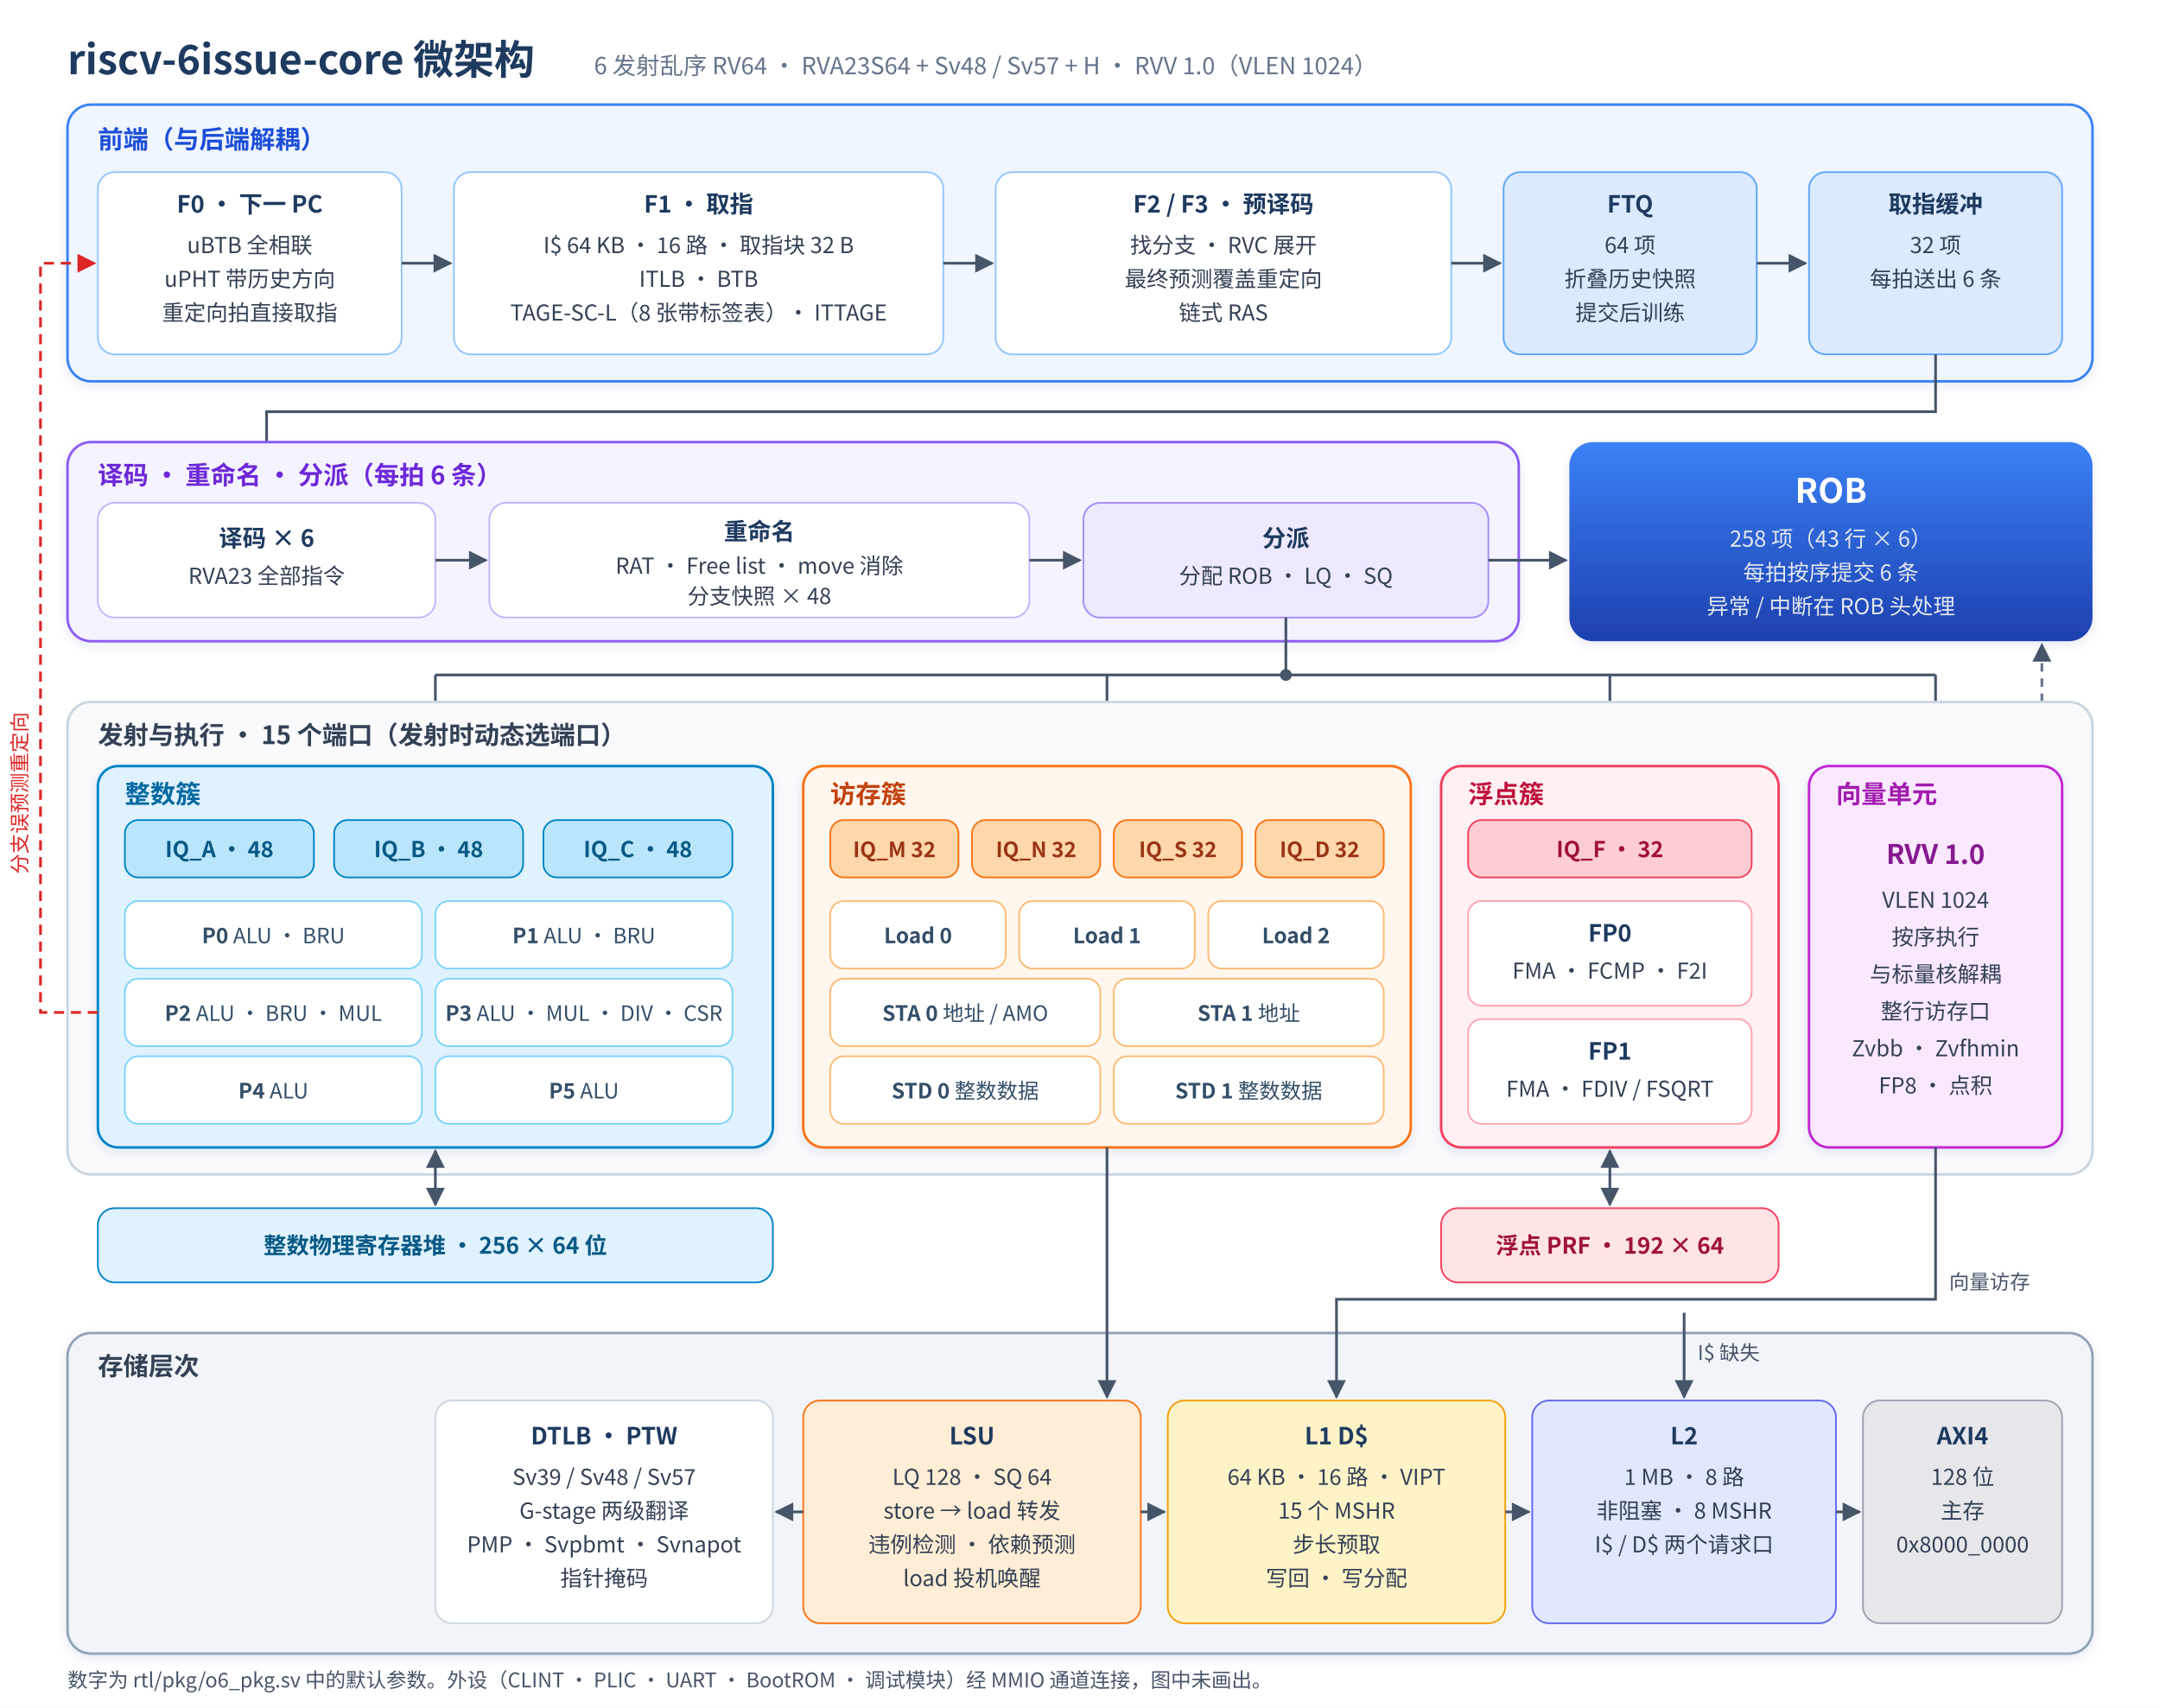
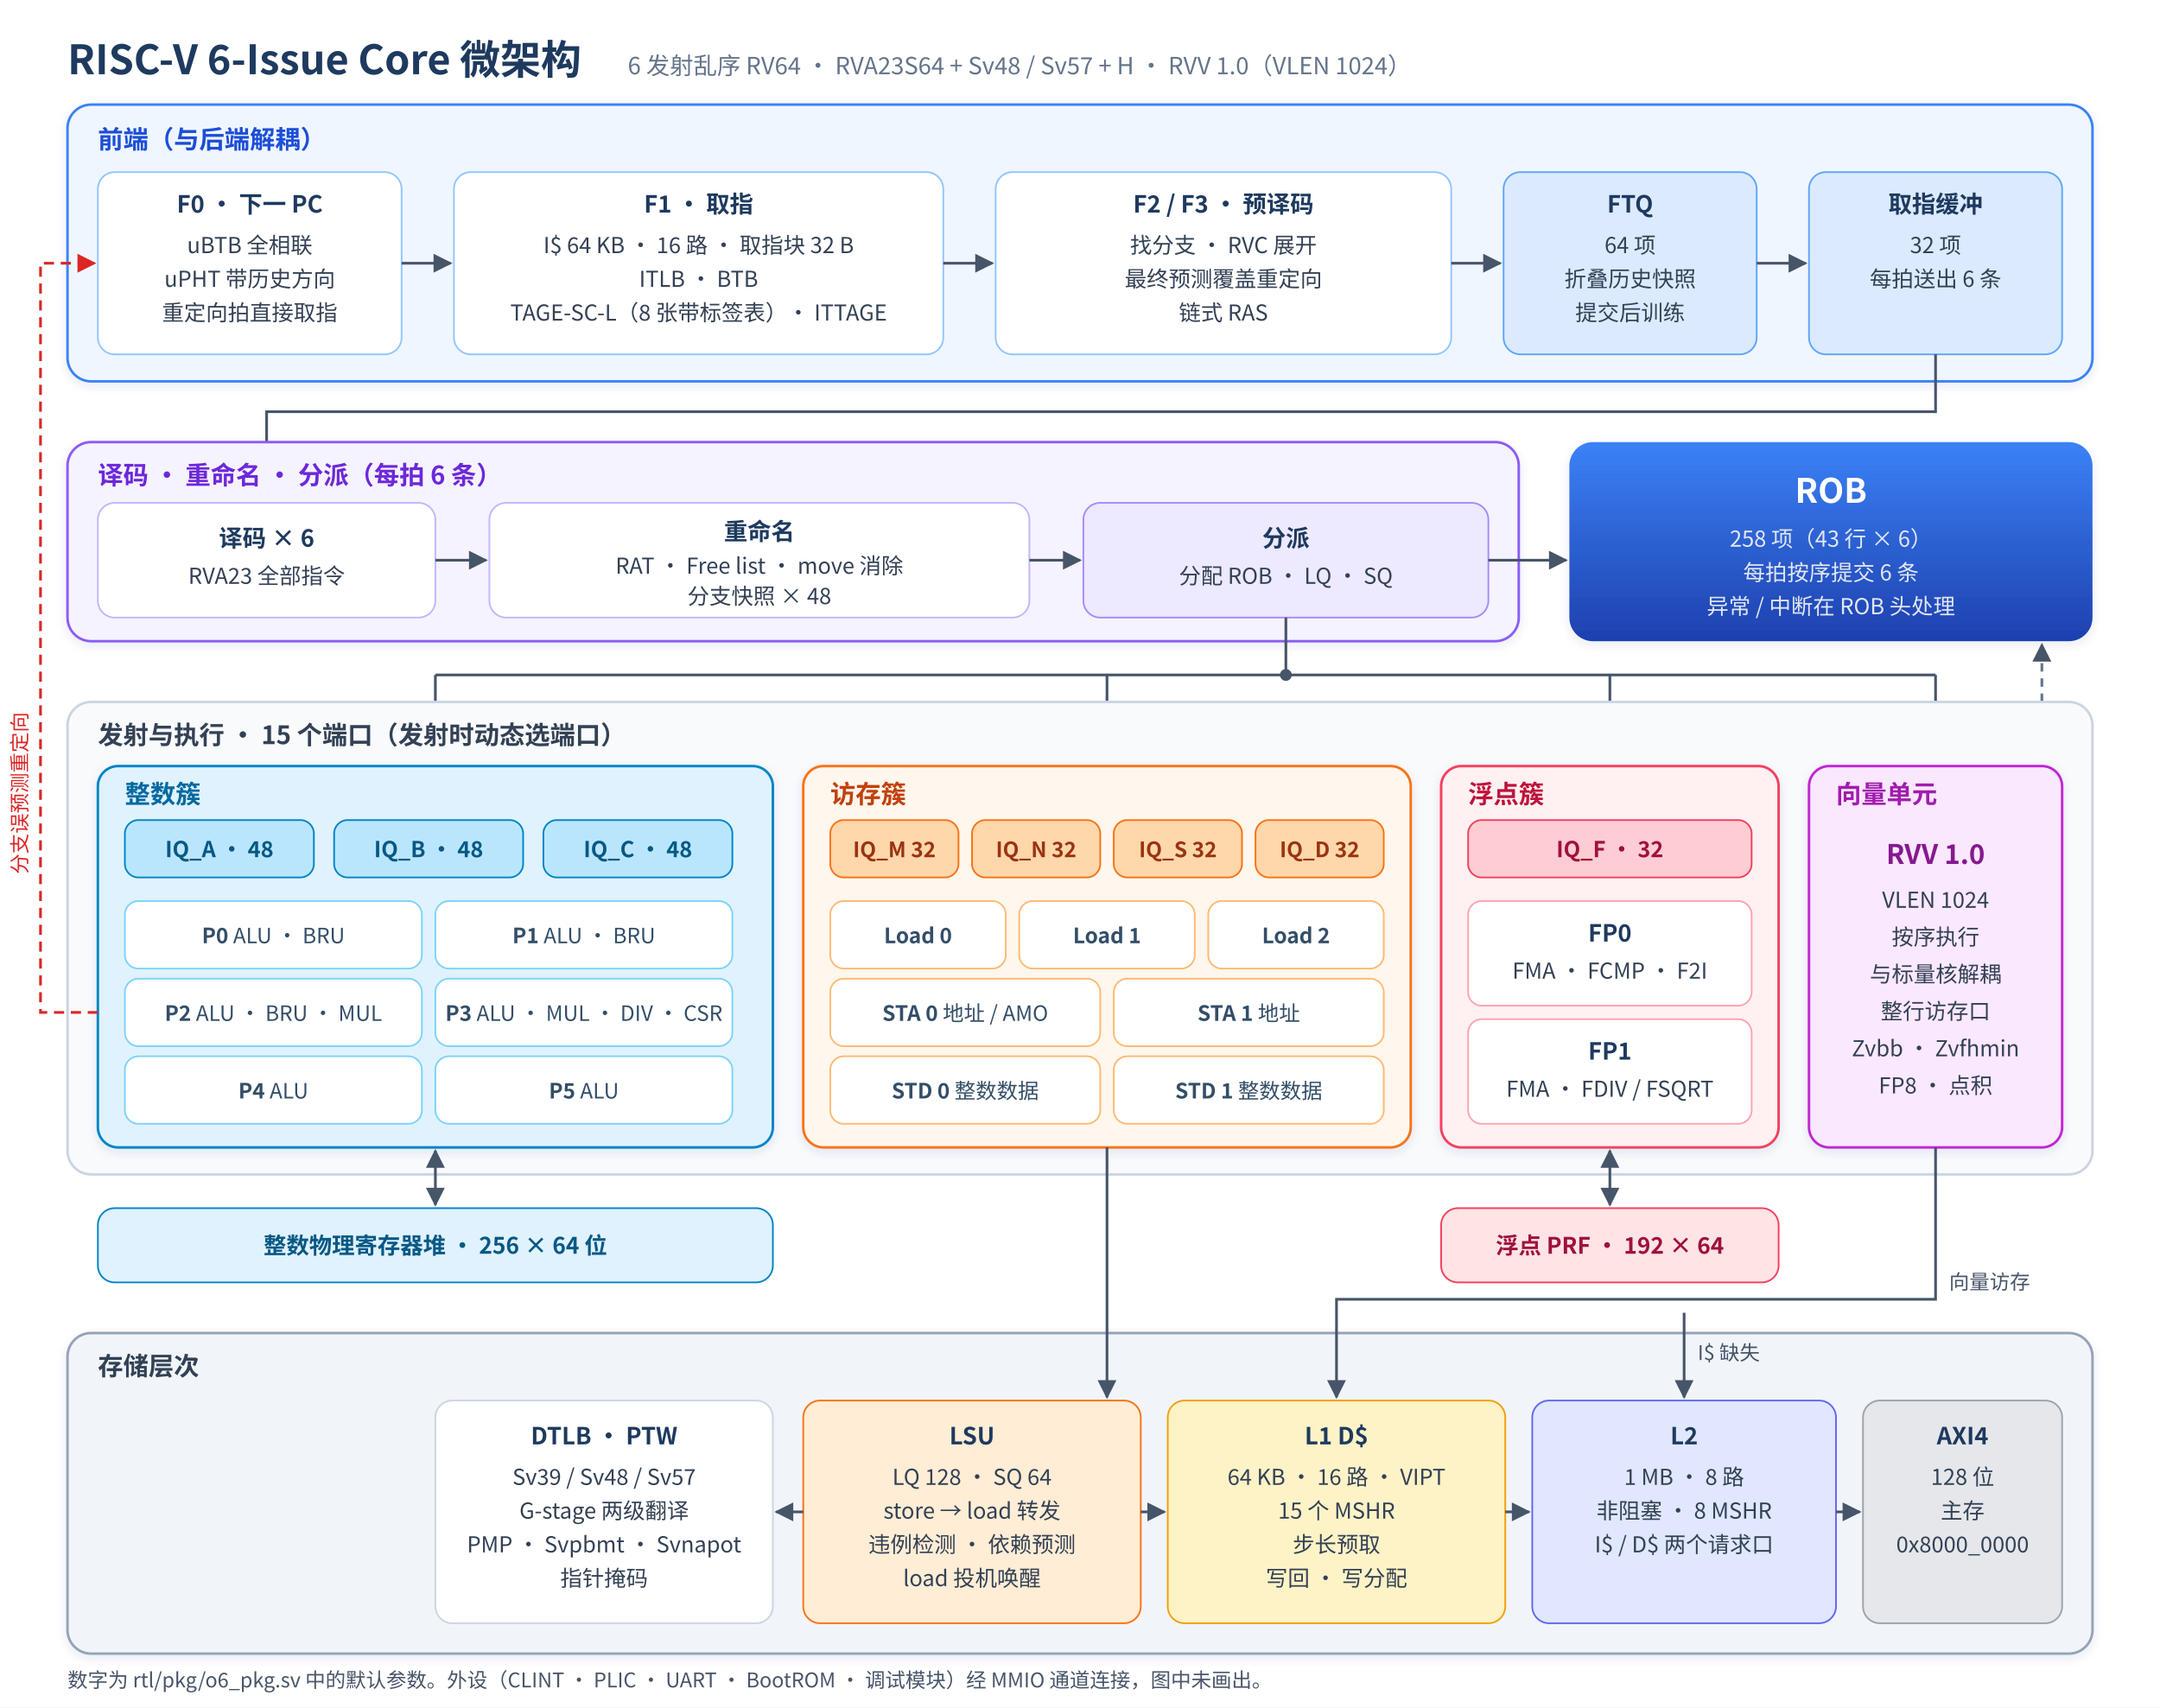
<svg xmlns="http://www.w3.org/2000/svg" viewBox="0 0 1280 1012" width="1280" height="1012" font-family="'Segoe UI','PingFang SC','Microsoft YaHei','Noto Sans CJK SC','Source Han Sans SC',sans-serif">
  <defs>
    <marker id="ar" viewBox="0 0 10 10" refX="9" refY="5" markerWidth="7" markerHeight="7" orient="auto-start-reverse">
      <path d="M0,0 L10,5 L0,10 z" fill="#475569" />
    </marker>
    <marker id="arr" viewBox="0 0 10 10" refX="9" refY="5" markerWidth="7" markerHeight="7" orient="auto-start-reverse">
      <path d="M0,0 L10,5 L0,10 z" fill="#DC2626" />
    </marker>
    <filter id="sh" x="-3%" y="-6%" width="106%" height="116%">
      <feDropShadow dx="0" dy="2" stdDeviation="3" flood-color="#1E3A8A" flood-opacity="0.10" />
    </filter>
    <linearGradient id="gRob" x1="0" y1="0" x2="0" y2="1">
      <stop offset="0" stop-color="#3B82F6" />
      <stop offset="1" stop-color="#1E40AF" />
    </linearGradient>
    <style>
      .t  { font-size: 13px; fill: #334155; }
      .tb { font-size: 14px; font-weight: 700; fill: #1E3A5F; }
      .h  { font-size: 15px; font-weight: 700; }
      .s  { font-size: 12px; fill: #475569; }
      .c  { text-anchor: middle; }
      .ln { stroke: #475569; stroke-width: 1.6; fill: none; }
    </style>
  </defs>
  <rect x="0" y="0" width="1280" height="1012" fill="#FFFFFF" />
-   <text x="40" y="44" font-size="24" font-weight="800" fill="#1E3A5F">riscv-6issue-core 微架构</text>
-   <text x="352" y="44" font-size="14" fill="#64748B">6 发射乱序 RV64 · RVA23S64 + Sv48 / Sv57 + H · RVV 1.0（VLEN 1024）</text>
+   <text x="40" y="44" font-size="24" font-weight="800" fill="#1E3A5F">RISC-V 6-Issue Core 微架构</text>
+   <text x="372" y="44" font-size="14" fill="#64748B">6 发射乱序 RV64 · RVA23S64 + Sv48 / Sv57 + H · RVV 1.0（VLEN 1024）</text>
  <rect x="40" y="62" width="1200" height="164" rx="14" fill="#EFF6FF" stroke="#3B82F6" stroke-width="1.5" filter="url(#sh)" />
  <text x="58" y="88" class="h" fill="#1D4ED8">前端（与后端解耦）</text>
  <g>
    <rect x="58" y="102" width="180" height="108" rx="10" fill="#FFFFFF" stroke="#93C5FD" />
    <text x="148" y="126" class="tb c">F0 · 下一 PC</text>
    <text x="148" y="150" class="t c">uBTB 全相联</text>
    <text x="148" y="170" class="t c">uPHT 带历史方向</text>
    <text x="148" y="190" class="t c">重定向拍直接取指</text>
    <rect x="269" y="102" width="290" height="108" rx="10" fill="#FFFFFF" stroke="#93C5FD" />
    <text x="414" y="126" class="tb c">F1 · 取指</text>
    <text x="414" y="150" class="t c">I$ 64 KB · 16 路 · 取指块 32 B</text>
    <text x="414" y="170" class="t c">ITLB · BTB</text>
    <text x="414" y="190" class="t c">TAGE-SC-L（8 张带标签表）· ITTAGE</text>
    <rect x="590" y="102" width="270" height="108" rx="10" fill="#FFFFFF" stroke="#93C5FD" />
    <text x="725" y="126" class="tb c">F2 / F3 · 预译码</text>
    <text x="725" y="150" class="t c">找分支 · RVC 展开</text>
    <text x="725" y="170" class="t c">最终预测覆盖重定向</text>
    <text x="725" y="190" class="t c">链式 RAS</text>
    <rect x="891" y="102" width="150" height="108" rx="10" fill="#DBEAFE" stroke="#60A5FA" />
    <text x="966" y="126" class="tb c">FTQ</text>
    <text x="966" y="150" class="t c">64 项</text>
    <text x="966" y="170" class="t c">折叠历史快照</text>
    <text x="966" y="190" class="t c">提交后训练</text>
    <rect x="1072" y="102" width="150" height="108" rx="10" fill="#DBEAFE" stroke="#60A5FA" />
    <text x="1147" y="126" class="tb c">取指缓冲</text>
    <text x="1147" y="150" class="t c">32 项</text>
    <text x="1147" y="170" class="t c">每拍送出 6 条</text>
    <path class="ln" d="M238 156 H267" marker-end="url(#ar)" />
    <path class="ln" d="M559 156 H588" marker-end="url(#ar)" />
    <path class="ln" d="M860 156 H889" marker-end="url(#ar)" />
    <path class="ln" d="M1041 156 H1070" marker-end="url(#ar)" />
  </g>
  <path class="ln" d="M1147 210 V244 H158 V296" marker-end="url(#ar)" />
  <rect x="40" y="262" width="860" height="118" rx="14" fill="#F5F3FF" stroke="#8B5CF6" stroke-width="1.5" filter="url(#sh)" />
  <text x="58" y="287" class="h" fill="#6D28D9">译码 · 重命名 · 分派（每拍 6 条）</text>
  <rect x="58" y="298" width="200" height="68" rx="10" fill="#FFFFFF" stroke="#C4B5FD" />
  <text x="158" y="324" class="tb c">译码 × 6</text>
  <text x="158" y="346" class="t c">RVA23 全部指令</text>
  <rect x="290" y="298" width="320" height="68" rx="10" fill="#FFFFFF" stroke="#C4B5FD" />
  <text x="450" y="320" class="tb c">重命名</text>
  <text x="450" y="340" class="t c">RAT · Free list · move 消除</text>
  <text x="450" y="358" class="t c">分支快照 × 48</text>
  <rect x="642" y="298" width="240" height="68" rx="10" fill="#EDE9FE" stroke="#A78BFA" />
  <text x="762" y="324" class="tb c">分派</text>
  <text x="762" y="346" class="t c">分配 ROB · LQ · SQ</text>
  <path class="ln" d="M258 332 H288" marker-end="url(#ar)" />
  <path class="ln" d="M610 332 H640" marker-end="url(#ar)" />
  <path class="ln" d="M882 332 H928" marker-end="url(#ar)" />
  <rect x="930" y="262" width="310" height="118" rx="14" fill="url(#gRob)" filter="url(#sh)" />
  <text x="1085" y="298" class="c" font-size="20" font-weight="800" fill="#FFFFFF">ROB</text>
  <text x="1085" y="324" class="c" font-size="13" fill="#E2E8F0">258 项（43 行 × 6）</text>
  <text x="1085" y="344" class="c" font-size="13" fill="#E2E8F0">每拍按序提交 6 条</text>
  <text x="1085" y="364" class="c" font-size="13" fill="#E2E8F0">异常 / 中断在 ROB 头处理</text>
  <path class="ln" d="M762 366 V400" />
  <path class="ln" d="M258 400 H1147" />
  <path class="ln" d="M258 400 V452" marker-end="url(#ar)" />
  <path class="ln" d="M656 400 V452" marker-end="url(#ar)" />
  <path class="ln" d="M954 400 V452" marker-end="url(#ar)" />
  <path class="ln" d="M1147 400 V452" marker-end="url(#ar)" />
  <circle cx="762" cy="400" r="3.5" fill="#475569" />
  <path d="M1210 452 V382" stroke="#64748B" stroke-width="1.6" stroke-dasharray="5 4" fill="none" marker-end="url(#ar)" />
  <text x="1216" y="432" class="s">完成</text>
  <rect x="40" y="416" width="1200" height="280" rx="14" fill="#F8FAFC" stroke="#CBD5E1" stroke-width="1.5" />
  <text x="58" y="441" class="h" fill="#334155">发射与执行 · 15 个端口（发射时动态选端口）</text>
  <rect x="58" y="454" width="400" height="226" rx="12" fill="#E0F2FE" stroke="#0284C7" stroke-width="1.5" filter="url(#sh)" />
  <text x="74" y="476" class="h" fill="#0369A1">整数簇</text>
  <g font-size="13" font-weight="700" fill="#075985" text-anchor="middle">
    <rect x="74" y="486" width="112" height="34" rx="8" fill="#BAE6FD" stroke="#0284C7" />
    <text x="130" y="508">IQ_A · 48</text>
    <rect x="198" y="486" width="112" height="34" rx="8" fill="#BAE6FD" stroke="#0284C7" />
    <text x="254" y="508">IQ_B · 48</text>
    <rect x="322" y="486" width="112" height="34" rx="8" fill="#BAE6FD" stroke="#0284C7" />
    <text x="378" y="508">IQ_C · 48</text>
  </g>
  <g font-size="12.5" fill="#334E68" text-anchor="middle">
    <rect x="74" y="534" width="176" height="40" rx="8" fill="#FFFFFF" stroke="#7DD3FC" />
    <text x="162" y="559">
      <tspan font-weight="700">P0</tspan>  ALU · BRU</text>
    <rect x="258" y="534" width="176" height="40" rx="8" fill="#FFFFFF" stroke="#7DD3FC" />
    <text x="346" y="559">
      <tspan font-weight="700">P1</tspan>  ALU · BRU</text>
    <rect x="74" y="580" width="176" height="40" rx="8" fill="#FFFFFF" stroke="#7DD3FC" />
    <text x="162" y="605">
      <tspan font-weight="700">P2</tspan>  ALU · BRU · MUL</text>
    <rect x="258" y="580" width="176" height="40" rx="8" fill="#FFFFFF" stroke="#7DD3FC" />
    <text x="346" y="605">
      <tspan font-weight="700">P3</tspan>  ALU · MUL · DIV · CSR</text>
    <rect x="74" y="626" width="176" height="40" rx="8" fill="#FFFFFF" stroke="#7DD3FC" />
    <text x="162" y="651">
      <tspan font-weight="700">P4</tspan>  ALU</text>
    <rect x="258" y="626" width="176" height="40" rx="8" fill="#FFFFFF" stroke="#7DD3FC" />
    <text x="346" y="651">
      <tspan font-weight="700">P5</tspan>  ALU</text>
  </g>
  <rect x="476" y="454" width="360" height="226" rx="12" fill="#FFF7ED" stroke="#F97316" stroke-width="1.5" filter="url(#sh)" />
  <text x="492" y="476" class="h" fill="#C2410C">访存簇</text>
  <g font-size="12.5" font-weight="700" fill="#9A3412" text-anchor="middle">
    <rect x="492" y="486" width="76" height="34" rx="8" fill="#FED7AA" stroke="#F97316" />
    <text x="530" y="508">IQ_M 32</text>
    <rect x="576" y="486" width="76" height="34" rx="8" fill="#FED7AA" stroke="#F97316" />
    <text x="614" y="508">IQ_N 32</text>
    <rect x="660" y="486" width="76" height="34" rx="8" fill="#FED7AA" stroke="#F97316" />
    <text x="698" y="508">IQ_S 32</text>
    <rect x="744" y="486" width="76" height="34" rx="8" fill="#FED7AA" stroke="#F97316" />
    <text x="782" y="508">IQ_D 32</text>
  </g>
  <g font-size="12.5" fill="#334E68" text-anchor="middle">
    <rect x="492" y="534" width="104" height="40" rx="8" fill="#FFFFFF" stroke="#FDBA74" />
    <text x="544" y="559">
      <tspan font-weight="700">Load 0</tspan>
    </text>
    <rect x="604" y="534" width="104" height="40" rx="8" fill="#FFFFFF" stroke="#FDBA74" />
    <text x="656" y="559">
      <tspan font-weight="700">Load 1</tspan>
    </text>
    <rect x="716" y="534" width="104" height="40" rx="8" fill="#FFFFFF" stroke="#FDBA74" />
    <text x="768" y="559">
      <tspan font-weight="700">Load 2</tspan>
    </text>
    <rect x="492" y="580" width="160" height="40" rx="8" fill="#FFFFFF" stroke="#FDBA74" />
    <text x="572" y="605">
      <tspan font-weight="700">STA 0</tspan>  地址 / AMO</text>
    <rect x="660" y="580" width="160" height="40" rx="8" fill="#FFFFFF" stroke="#FDBA74" />
    <text x="740" y="605">
      <tspan font-weight="700">STA 1</tspan>  地址</text>
    <rect x="492" y="626" width="160" height="40" rx="8" fill="#FFFFFF" stroke="#FDBA74" />
    <text x="572" y="651">
      <tspan font-weight="700">STD 0</tspan>  整数数据</text>
    <rect x="660" y="626" width="160" height="40" rx="8" fill="#FFFFFF" stroke="#FDBA74" />
    <text x="740" y="651">
      <tspan font-weight="700">STD 1</tspan>  整数数据</text>
  </g>
  <rect x="854" y="454" width="200" height="226" rx="12" fill="#FFF1F2" stroke="#F43F5E" stroke-width="1.5" filter="url(#sh)" />
  <text x="870" y="476" class="h" fill="#BE123C">浮点簇</text>
  <rect x="870" y="486" width="168" height="34" rx="8" fill="#FECDD3" stroke="#F43F5E" />
  <text x="954" y="508" class="c" font-size="13" font-weight="700" fill="#9F1239">IQ_F · 32</text>
  <rect x="870" y="534" width="168" height="62" rx="8" fill="#FFFFFF" stroke="#FDA4AF" />
  <text x="954" y="558" class="tb c">FP0</text>
  <text x="954" y="580" class="t c">FMA · FCMP · F2I</text>
  <rect x="870" y="604" width="168" height="62" rx="8" fill="#FFFFFF" stroke="#FDA4AF" />
  <text x="954" y="628" class="tb c">FP1</text>
  <text x="954" y="650" class="t c">FMA · FDIV / FSQRT</text>
  <rect x="1072" y="454" width="150" height="226" rx="12" fill="#FAE8FF" stroke="#C026D3" stroke-width="1.5" filter="url(#sh)" />
  <text x="1088" y="476" class="h" fill="#A21CAF">向量单元</text>
  <text x="1147" y="512" class="c" font-size="16" font-weight="800" fill="#86198F">RVV 1.0</text>
  <text x="1147" y="538" class="t c">VLEN 1024</text>
  <text x="1147" y="560" class="t c">按序执行</text>
  <text x="1147" y="582" class="t c">与标量核解耦</text>
  <text x="1147" y="604" class="t c">整行访存口</text>
  <text x="1147" y="626" class="t c">Zvbb · Zvfhmin</text>
  <text x="1147" y="648" class="t c">FP8 · 点积</text>
  <path d="M58 600 H24 V156 H56" stroke="#DC2626" stroke-width="1.6" stroke-dasharray="6 4" fill="none" marker-end="url(#arr)" />
  <text x="16" y="470" font-size="12" fill="#DC2626" transform="rotate(-90 16 470)" text-anchor="middle">分支误预测重定向</text>
  <rect x="58" y="716" width="400" height="44" rx="10" fill="#E0F2FE" stroke="#0284C7" />
  <text x="258" y="743" class="c" font-size="13.5" font-weight="700" fill="#075985">整数物理寄存器堆 · 256 × 64 位</text>
  <rect x="854" y="716" width="200" height="44" rx="10" fill="#FFE4E6" stroke="#F43F5E" />
  <text x="954" y="743" class="c" font-size="13.5" font-weight="700" fill="#9F1239">浮点 PRF · 192 × 64</text>
  <path class="ln" d="M258 682 V714" marker-start="url(#ar)" marker-end="url(#ar)" />
  <path class="ln" d="M954 682 V714" marker-start="url(#ar)" marker-end="url(#ar)" />
  <rect x="40" y="790" width="1200" height="190" rx="14" fill="#F1F5F9" stroke="#94A3B8" stroke-width="1.5" filter="url(#sh)" />
  <text x="58" y="815" class="h" fill="#334155">存储层次</text>
  <rect x="258" y="830" width="200" height="132" rx="10" fill="#FFFFFF" stroke="#CBD5E1" />
  <text x="358" y="856" class="tb c">DTLB · PTW</text>
  <text x="358" y="880" class="t c">Sv39 / Sv48 / Sv57</text>
  <text x="358" y="900" class="t c">G-stage 两级翻译</text>
  <text x="358" y="920" class="t c">PMP · Svpbmt · Svnapot</text>
  <text x="358" y="940" class="t c">指针掩码</text>
  <rect x="476" y="830" width="200" height="132" rx="10" fill="#FFEDD5" stroke="#F97316" />
  <text x="576" y="856" class="tb c">LSU</text>
  <text x="576" y="880" class="t c">LQ 128 · SQ 64</text>
  <text x="576" y="900" class="t c">store → load 转发</text>
  <text x="576" y="920" class="t c">违例检测 · 依赖预测</text>
  <text x="576" y="940" class="t c">load 投机唤醒</text>
  <rect x="692" y="830" width="200" height="132" rx="10" fill="#FEF3C7" stroke="#F59E0B" />
  <text x="792" y="856" class="tb c">L1 D$</text>
  <text x="792" y="880" class="t c">64 KB · 16 路 · VIPT</text>
  <text x="792" y="900" class="t c">15 个 MSHR</text>
  <text x="792" y="920" class="t c">步长预取</text>
  <text x="792" y="940" class="t c">写回 · 写分配</text>
  <rect x="908" y="830" width="180" height="132" rx="10" fill="#E0E7FF" stroke="#6366F1" />
  <text x="998" y="856" class="tb c">L2</text>
  <text x="998" y="880" class="t c">1 MB · 8 路</text>
  <text x="998" y="900" class="t c">非阻塞 · 8 MSHR</text>
  <text x="998" y="920" class="t c">I$ / D$ 两个请求口</text>
  <rect x="1104" y="830" width="118" height="132" rx="10" fill="#E5E7EB" stroke="#9CA3AF" />
  <text x="1163" y="856" class="tb c">AXI4</text>
  <text x="1163" y="880" class="t c">128 位</text>
  <text x="1163" y="900" class="t c">主存</text>
  <text x="1163" y="920" class="t c">0x8000_0000</text>
  <path class="ln" d="M476 896 H460" marker-end="url(#ar)" />
  <path class="ln" d="M676 896 H690" marker-end="url(#ar)" />
  <path class="ln" d="M892 896 H906" marker-end="url(#ar)" />
  <path class="ln" d="M1088 896 H1102" marker-end="url(#ar)" />
  <path class="ln" d="M656 680 V828" marker-end="url(#ar)" />
  <path class="ln" d="M1147 680 V770 H792 V828" marker-end="url(#ar)" />
  <text x="1155" y="764" class="s">向量访存</text>
  <path class="ln" d="M998 778 V828" marker-end="url(#ar)" />
  <text x="1006" y="806" class="s">I$ 缺失</text>
  <text x="40" y="1000" class="s">数字为 rtl/pkg/o6_pkg.sv 中的默认参数。外设（CLINT · PLIC · UART · BootROM · 调试模块）经 MMIO 通道连接，图中未画出。</text>
</svg>
